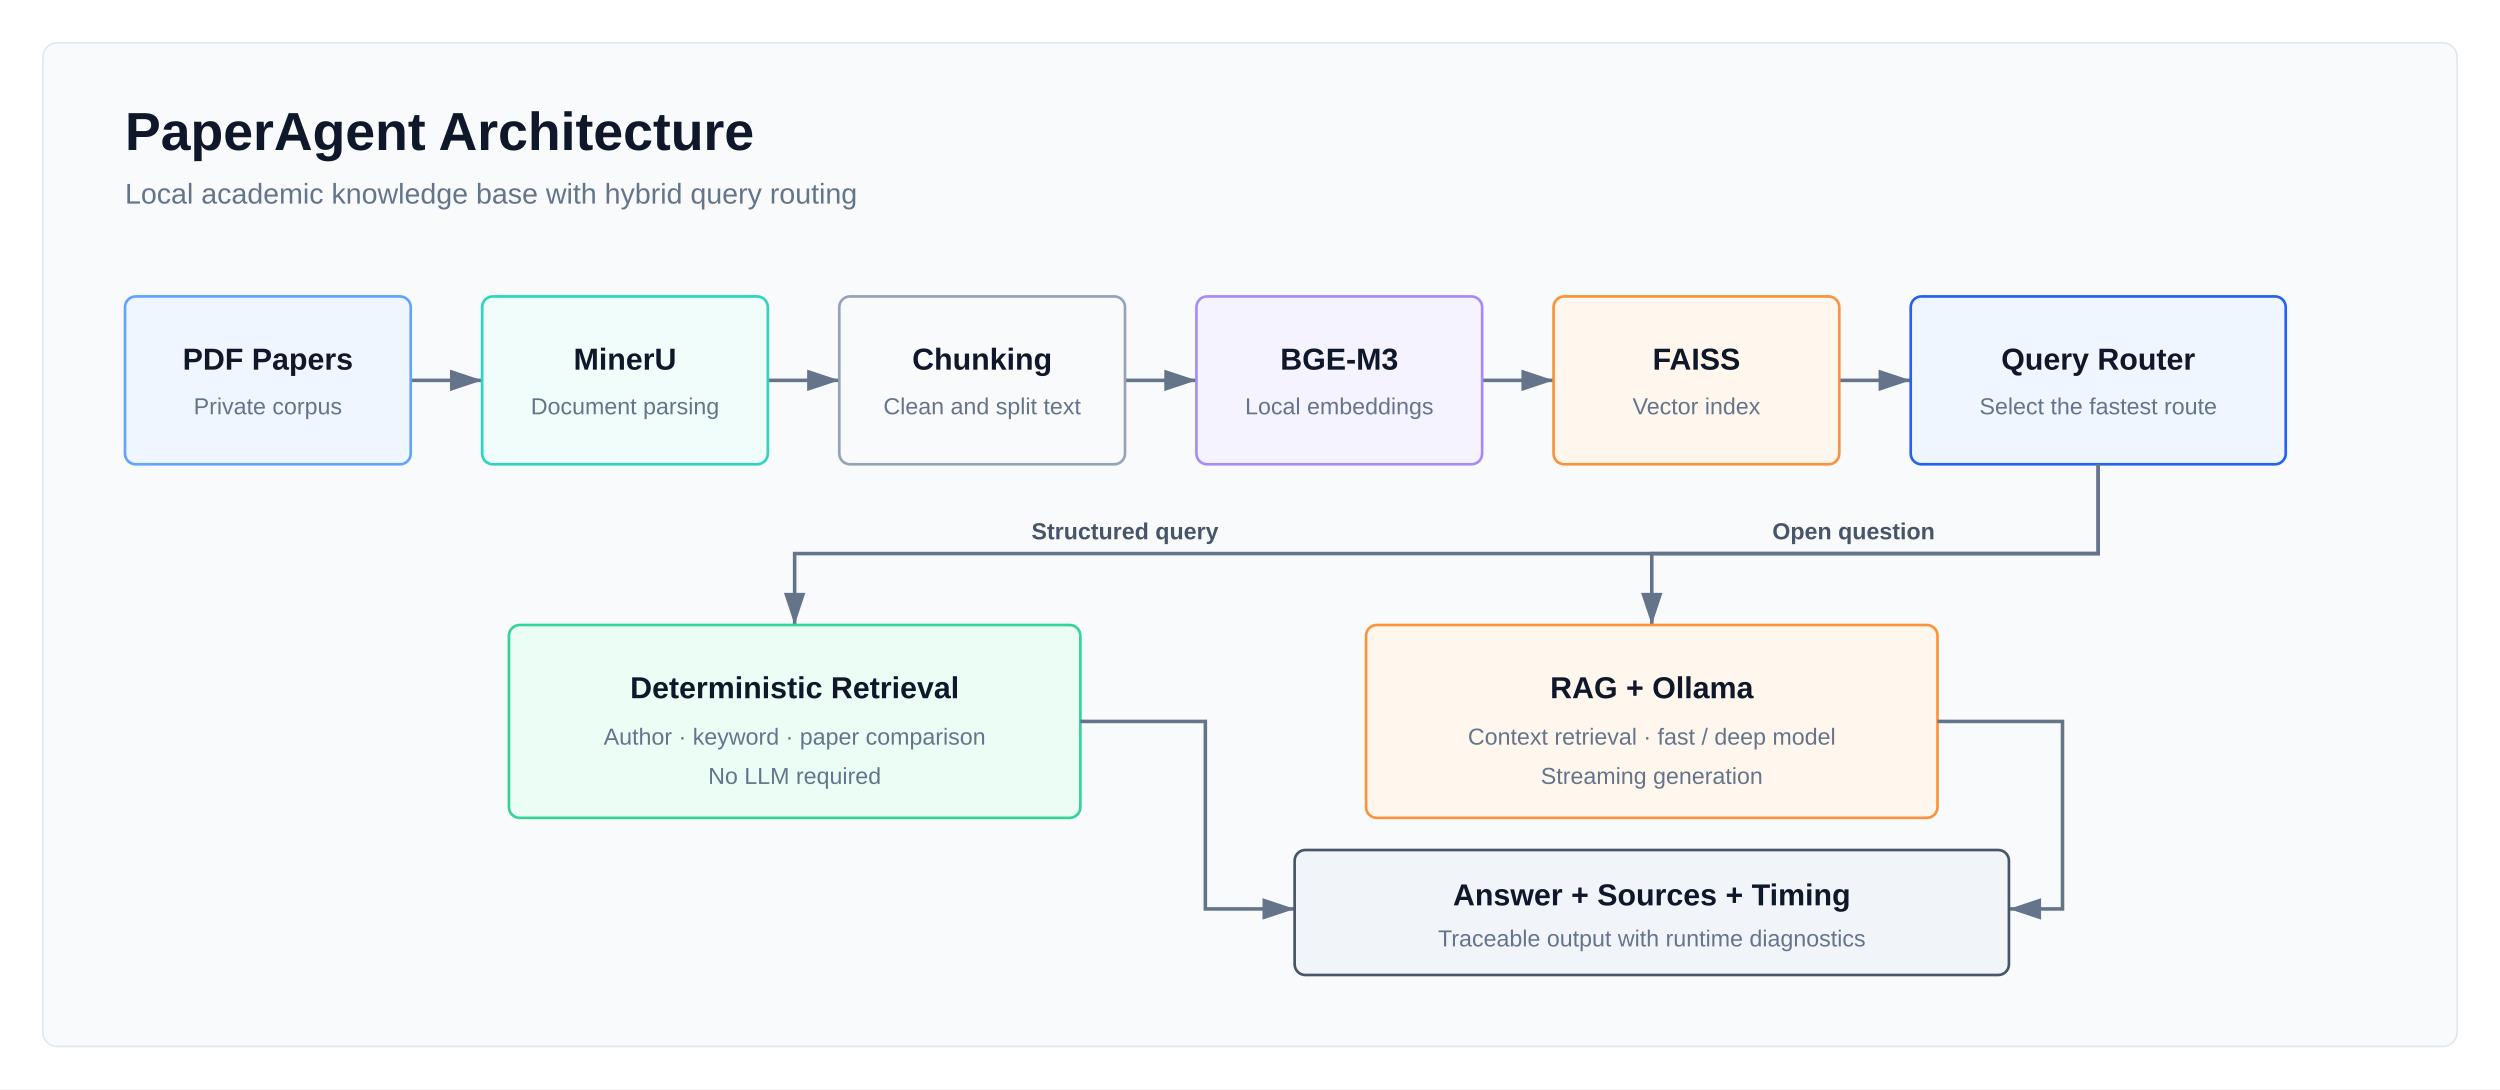
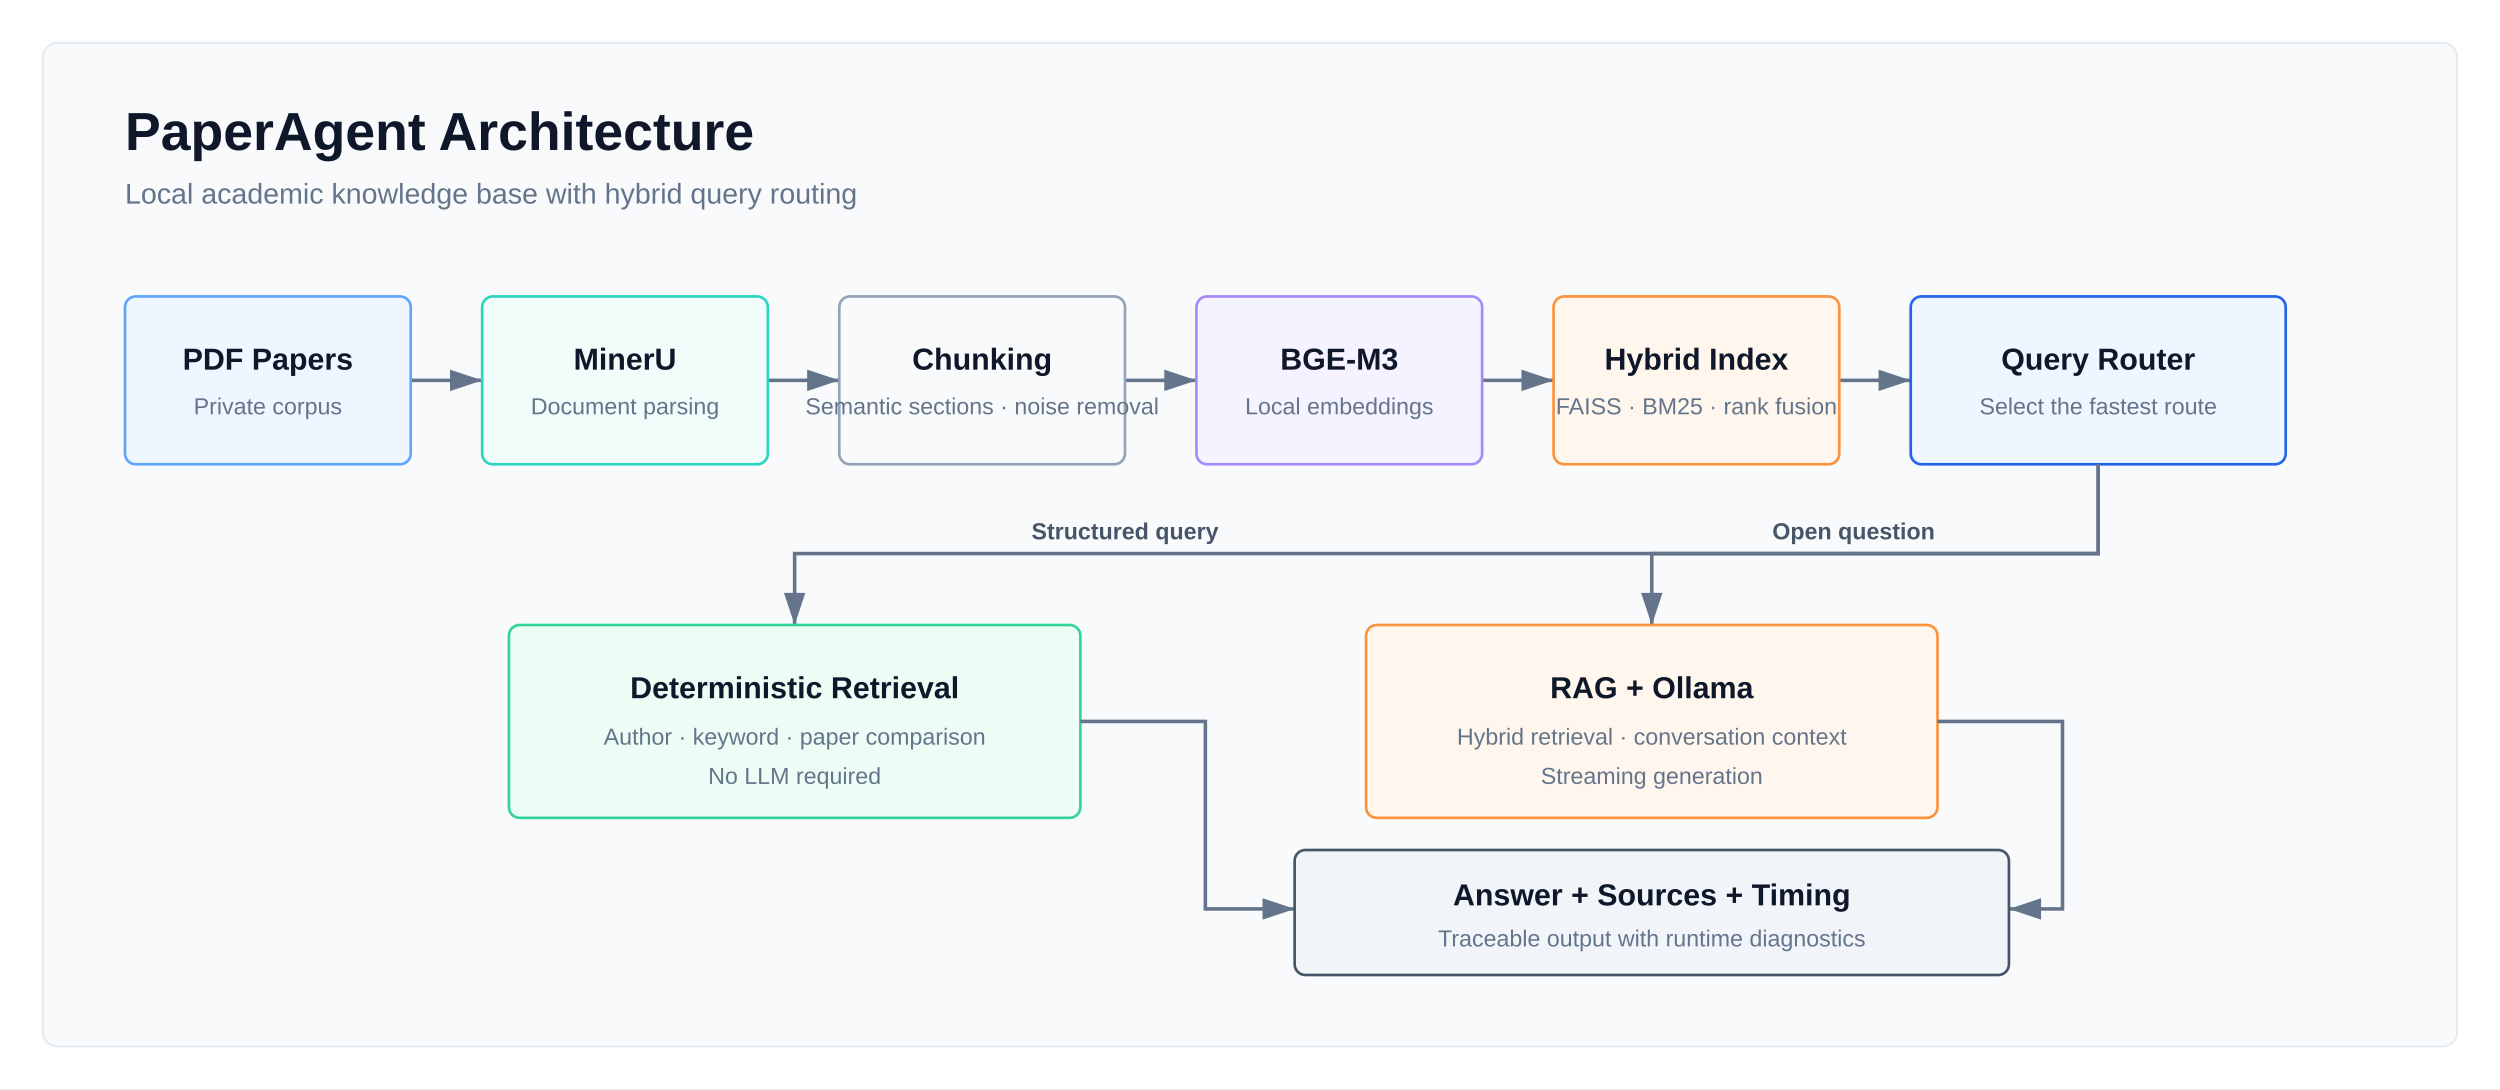
<svg xmlns="http://www.w3.org/2000/svg" width="1400" height="610" viewBox="0 0 1400 610" role="img" aria-labelledby="title desc">
  <defs>
    <marker id="arrow" markerWidth="10" markerHeight="10" refX="9" refY="3" orient="auto" markerUnits="strokeWidth">
      <path d="M0,0 L0,6 L9,3 Z" fill="#64748b" />
    </marker>
    <style>
      .title { font-family: Arial, sans-serif; font-size: 30px; font-weight: 700; fill: #0f172a; }
      .subtitle { font-family: Arial, sans-serif; font-size: 16px; font-weight: 400; fill: #64748b; }
      .label { font-family: Arial, sans-serif; font-size: 17px; font-weight: 700; fill: #0f172a; text-anchor: middle; }
      .detail { font-family: Arial, sans-serif; font-size: 13px; font-weight: 400; fill: #64748b; text-anchor: middle; }
      .edge-label { font-family: Arial, sans-serif; font-size: 13px; font-weight: 600; fill: #475569; text-anchor: middle; }
      .line { fill: none; stroke: #64748b; stroke-width: 2; marker-end: url(#arrow); }
      .box { stroke-width: 1.5; rx: 6; }
    </style>
  </defs>
  <rect width="1400" height="610" fill="#ffffff" />
  <rect x="24" y="24" width="1352" height="562" rx="8" fill="#f8fafc" stroke="#e2e8f0" />
  <text x="70" y="84" class="title">PaperAgent Architecture</text>
  <text x="70" y="114" class="subtitle">Local academic knowledge base with hybrid query routing</text>
  <path class="line" d="M230 213 H270" />
  <path class="line" d="M430 213 H470" />
  <path class="line" d="M630 213 H670" />
  <path class="line" d="M830 213 H870" />
  <path class="line" d="M1030 213 H1070" />
  <rect class="box" x="70" y="166" width="160" height="94" fill="#eff6ff" stroke="#60a5fa" />
  <text x="150" y="207" class="label">PDF Papers</text>
  <text x="150" y="232" class="detail">Private corpus</text>
  <rect class="box" x="270" y="166" width="160" height="94" fill="#f0fdfa" stroke="#2dd4bf" />
  <text x="350" y="207" class="label">MinerU</text>
  <text x="350" y="232" class="detail">Document parsing</text>
  <rect class="box" x="470" y="166" width="160" height="94" fill="#f8fafc" stroke="#94a3b8" />
  <text x="550" y="207" class="label">Chunking</text>
-   <text x="550" y="232" class="detail">Clean and split text</text>
+   <text x="550" y="232" class="detail">Semantic sections · noise removal</text>
  <rect class="box" x="670" y="166" width="160" height="94" fill="#f5f3ff" stroke="#a78bfa" />
  <text x="750" y="207" class="label">BGE-M3</text>
  <text x="750" y="232" class="detail">Local embeddings</text>
  <rect class="box" x="870" y="166" width="160" height="94" fill="#fff7ed" stroke="#fb923c" />
-   <text x="950" y="207" class="label">FAISS</text>
-   <text x="950" y="232" class="detail">Vector index</text>
+   <text x="950" y="207" class="label">Hybrid Index</text>
+   <text x="950" y="232" class="detail">FAISS · BM25 · rank fusion</text>
  <rect class="box" x="1070" y="166" width="210" height="94" fill="#eff6ff" stroke="#2563eb" />
  <text x="1175" y="207" class="label">Query Router</text>
  <text x="1175" y="232" class="detail">Select the fastest route</text>
  <path class="line" d="M1175 260 V310 H445 V350" />
  <path class="line" d="M1175 260 V310 H925 V350" />
  <text x="630" y="302" class="edge-label">Structured query</text>
  <text x="1038" y="302" class="edge-label">Open question</text>
  <rect class="box" x="285" y="350" width="320" height="108" fill="#ecfdf5" stroke="#34d399" />
  <text x="445" y="391" class="label">Deterministic Retrieval</text>
  <text x="445" y="417" class="detail">Author · keyword · paper comparison</text>
  <text x="445" y="439" class="detail">No LLM required</text>
  <rect class="box" x="765" y="350" width="320" height="108" fill="#fff7ed" stroke="#fb923c" />
  <text x="925" y="391" class="label">RAG + Ollama</text>
-   <text x="925" y="417" class="detail">Context retrieval · fast / deep model</text>
+   <text x="925" y="417" class="detail">Hybrid retrieval · conversation context</text>
  <text x="925" y="439" class="detail">Streaming generation</text>
  <path class="line" d="M605 404 H675 V509 H725" />
  <path class="line" d="M1085 404 H1155 V509 H1125" />
  <rect class="box" x="725" y="476" width="400" height="70" fill="#f1f5f9" stroke="#475569" />
  <text x="925" y="507" class="label">Answer + Sources + Timing</text>
  <text x="925" y="530" class="detail">Traceable output with runtime diagnostics</text>
</svg>
